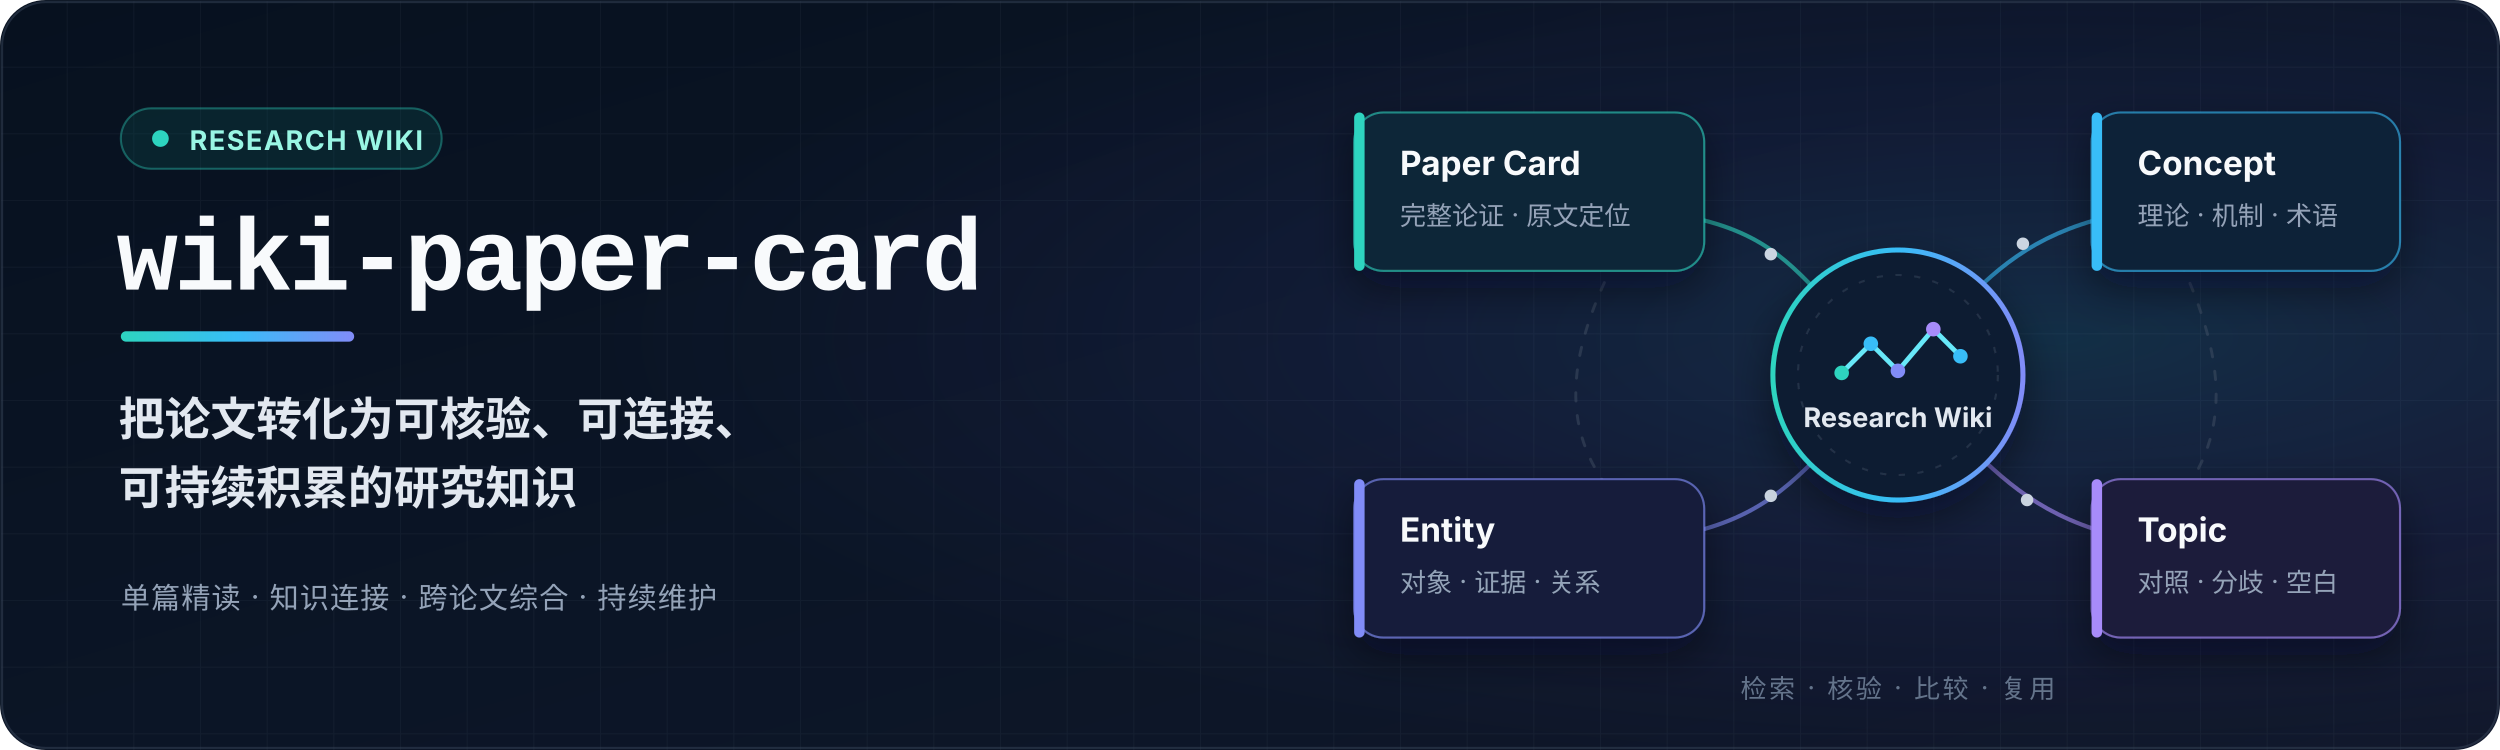
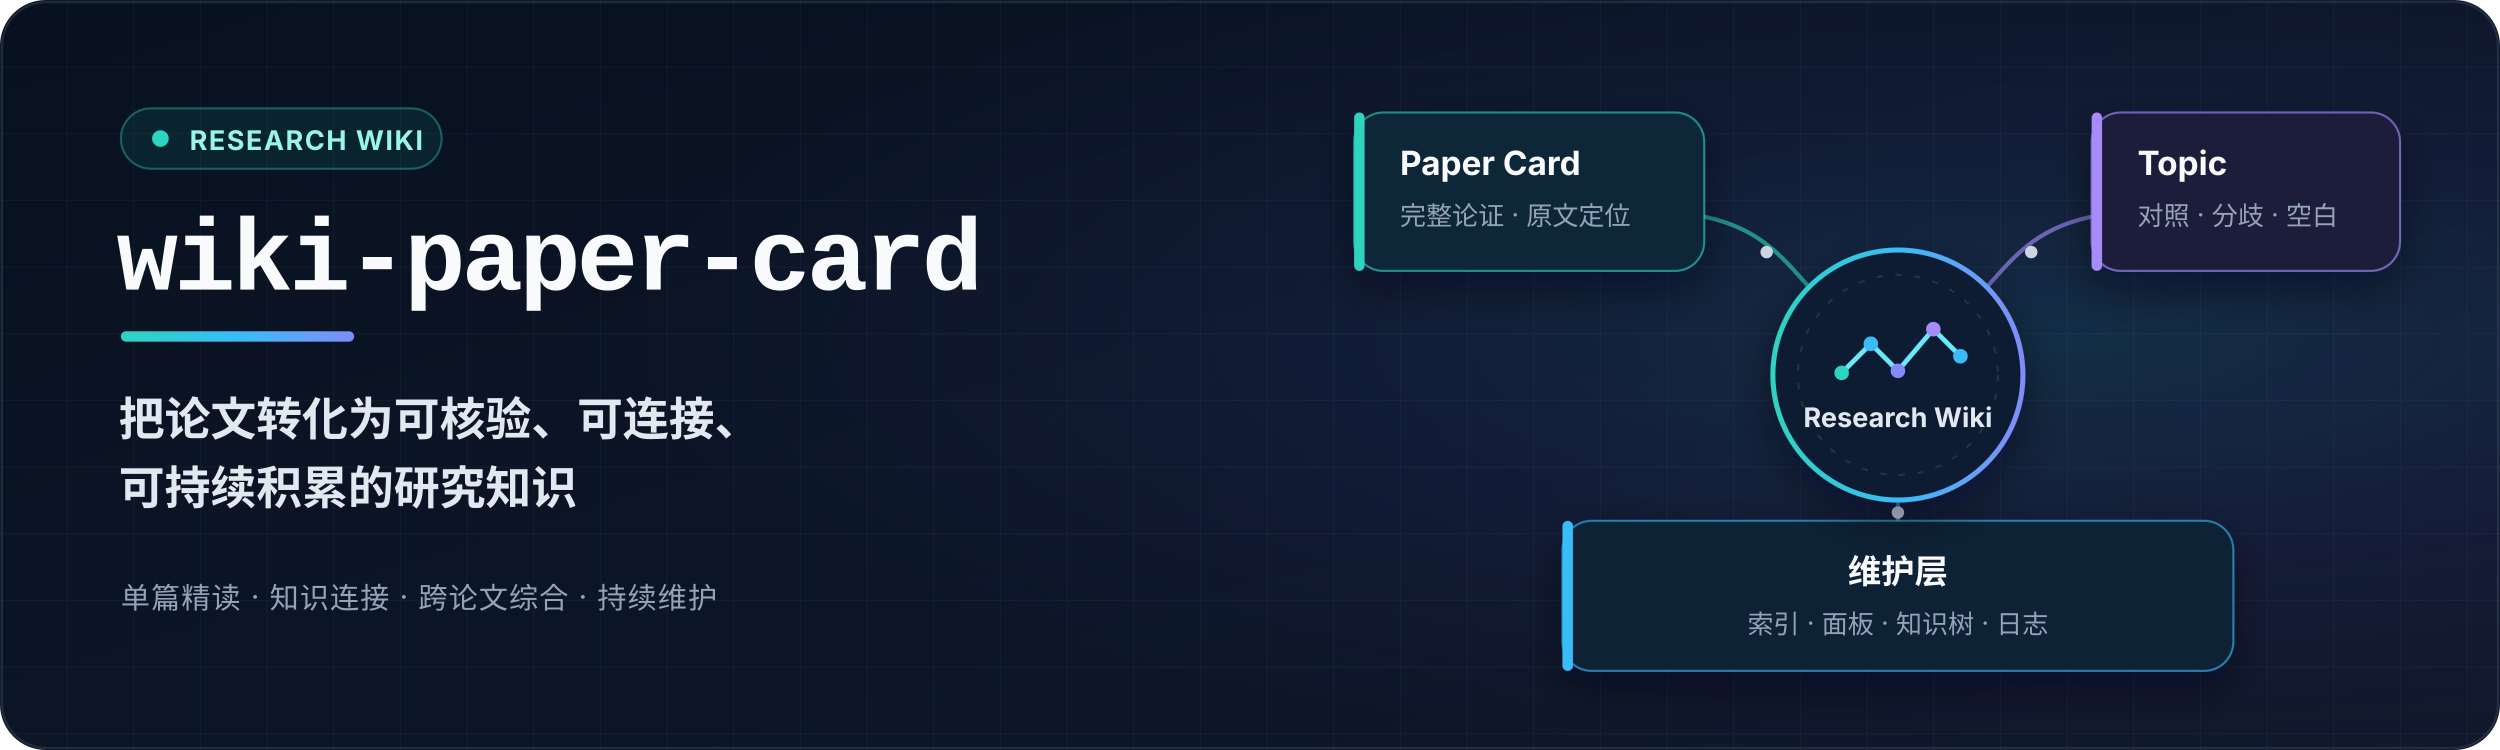
<svg xmlns="http://www.w3.org/2000/svg" width="1200" height="360" viewBox="0 0 1200 360" role="img" aria-label="wiki-paper-card，把论文转化为可核验、可连接、可持续积累的研究知识">
  <defs>
    <linearGradient id="bg" x1="0" y1="0" x2="1" y2="1">
      <stop offset="0%" stop-color="#07111f" />
      <stop offset="52%" stop-color="#0b1526" />
      <stop offset="100%" stop-color="#10172a" />
    </linearGradient>
    <linearGradient id="accent" x1="0" y1="0" x2="1" y2="0">
      <stop offset="0%" stop-color="#2dd4bf" />
      <stop offset="50%" stop-color="#38bdf8" />
      <stop offset="100%" stop-color="#818cf8" />
    </linearGradient>
    <radialGradient id="glow" cx="82%" cy="45%" r="58%">
      <stop offset="0%" stop-color="#38bdf8" stop-opacity="0.15" />
      <stop offset="55%" stop-color="#6366f1" stop-opacity="0.07" />
      <stop offset="100%" stop-color="#6366f1" stop-opacity="0" />
    </radialGradient>
    <pattern id="grid" width="32" height="32" patternUnits="userSpaceOnUse">
      <path d="M 32 0 L 0 0 0 32" fill="none" stroke="#94a3b8" stroke-opacity="0.055" stroke-width="1" />
    </pattern>
    <filter id="shadow" x="-20%" y="-20%" width="140%" height="140%">
      <feDropShadow dx="0" dy="8" stdDeviation="10" flood-color="#020617" flood-opacity="0.45" />
    </filter>
  </defs>
  <rect width="1200" height="360" rx="22" fill="url(#bg)" />
  <rect width="1200" height="360" rx="22" fill="url(#grid)" />
  <rect width="1200" height="360" rx="22" fill="url(#glow)" />
  <rect x="1" y="1" width="1198" height="358" rx="21" fill="none" stroke="#334155" stroke-opacity="0.55" />
  <g font-family="system-ui, -apple-system, 'Segoe UI', 'PingFang SC', 'Microsoft YaHei', sans-serif">
    <rect x="58" y="52" width="154" height="29" rx="14.5" fill="#0f766e" fill-opacity="0.18" stroke="#2dd4bf" stroke-opacity="0.38" />
    <circle cx="77" cy="66.5" r="4" fill="#2dd4bf" />
    <text x="91" y="72" font-size="13" font-weight="650" fill="#99f6e4" letter-spacing="0.7">RESEARCH WIKI</text>
    <text x="56" y="139" font-family="SFMono-Regular, Consolas, 'Liberation Mono', Menlo, monospace" font-size="49" font-weight="750" fill="#f8fafc" letter-spacing="-1.8">wiki-paper-card</text>
    <rect x="58" y="159" width="112" height="5" rx="2.5" fill="url(#accent)" />
    <text x="57" y="209" font-size="22" font-weight="650" fill="#e2e8f0">把论文转化为可核验、可连接、</text>
    <text x="57" y="242" font-size="22" font-weight="650" fill="#e2e8f0">可持续积累的研究知识</text>
    <text x="58" y="292" font-size="14" fill="#94a3b8" letter-spacing="0.5">单篇精读 · 知识连接 · 跨论文综合 · 持续维护</text>
  </g>
  <g fill="none" stroke-linecap="round">
-     <path d="M 810 104 C 850 112, 861 129, 883 151" stroke="#2dd4bf" stroke-opacity="0.62" stroke-width="2" />
-     <path d="M 1012 104 C 975 113, 957 130, 937 151" stroke="#38bdf8" stroke-opacity="0.62" stroke-width="2" />
-     <path d="M 810 256 C 850 247, 864 227, 885 207" stroke="#818cf8" stroke-opacity="0.62" stroke-width="2" />
-     <path d="M 1012 256 C 976 246, 958 227, 938 207" stroke="#a78bfa" stroke-opacity="0.62" stroke-width="2" />
-     <path d="M 780 116 C 747 176, 750 212, 780 244" stroke="#475569" stroke-opacity="0.45" stroke-width="1.4" stroke-dasharray="4 7" />
-     <path d="M 1042 116 C 1071 174, 1071 211, 1042 244" stroke="#475569" stroke-opacity="0.45" stroke-width="1.4" stroke-dasharray="4 7" />
+     <path d="M 818 104 C 846 110, 856 124, 872 142" stroke="#2dd4bf" stroke-opacity="0.62" stroke-width="2" />
+     <path d="M 1004 104 C 976 110, 966 124, 950 142" stroke="#a78bfa" stroke-opacity="0.62" stroke-width="2" />
+     <path d="M 911 250 L 911 242" stroke="#38bdf8" stroke-opacity="0.62" stroke-width="2" />
  </g>
  <g fill="#cbd5e1">
-     <circle cx="850" cy="122" r="3" />
-     <circle cx="971" cy="117" r="3" />
-     <circle cx="850" cy="238" r="3" />
-     <circle cx="973" cy="240" r="3" />
+     <circle cx="848" cy="121" r="3" />
+     <circle cx="975" cy="121" r="3" />
+     <circle cx="911" cy="246" r="3" />
  </g>
  <g font-family="system-ui, -apple-system, 'Segoe UI', 'PingFang SC', 'Microsoft YaHei', sans-serif" filter="url(#shadow)">
    <g>
      <rect x="650" y="54" width="168" height="76" rx="14" fill="#102538" stroke="#2dd4bf" stroke-opacity="0.58" />
      <rect x="650" y="54" width="5" height="76" rx="2.5" fill="#2dd4bf" />
      <text x="672" y="84" font-size="16" font-weight="720" fill="#f8fafc">Paper Card</text>
      <text x="672" y="108" font-size="12.5" fill="#94a3b8">完整论证 · 原文定位</text>
    </g>
    <g>
-       <rect x="1004" y="54" width="148" height="76" rx="14" fill="#102238" stroke="#38bdf8" stroke-opacity="0.58" />
-       <rect x="1004" y="54" width="5" height="76" rx="2.5" fill="#38bdf8" />
-       <text x="1026" y="84" font-size="16" font-weight="720" fill="#f8fafc">Concept</text>
-       <text x="1026" y="108" font-size="12.5" fill="#94a3b8">理论 · 机制 · 术语</text>
+       <rect x="1004" y="54" width="148" height="76" rx="14" fill="#1e1c3b" stroke="#a78bfa" stroke-opacity="0.62" />
+       <rect x="1004" y="54" width="5" height="76" rx="2.5" fill="#a78bfa" />
+       <text x="1026" y="84" font-size="16" font-weight="720" fill="#f8fafc">Topic</text>
+       <text x="1026" y="108" font-size="12.5" fill="#94a3b8">对照 · 分歧 · 空白</text>
    </g>
    <g>
-       <rect x="650" y="230" width="168" height="76" rx="14" fill="#161e3a" stroke="#818cf8" stroke-opacity="0.62" />
-       <rect x="650" y="230" width="5" height="76" rx="2.5" fill="#818cf8" />
-       <text x="672" y="260" font-size="16" font-weight="720" fill="#f8fafc">Entity</text>
-       <text x="672" y="284" font-size="12.5" fill="#94a3b8">对象 · 证据 · 关系</text>
-     </g>
-     <g>
-       <rect x="1004" y="230" width="148" height="76" rx="14" fill="#1e1c3b" stroke="#a78bfa" stroke-opacity="0.62" />
-       <rect x="1004" y="230" width="5" height="76" rx="2.5" fill="#a78bfa" />
-       <text x="1026" y="260" font-size="16" font-weight="720" fill="#f8fafc">Topic</text>
-       <text x="1026" y="284" font-size="12.5" fill="#94a3b8">对照 · 分歧 · 空白</text>
+       <rect x="750" y="250" width="322" height="72" rx="14" fill="#102036" stroke="#38bdf8" stroke-opacity="0.58" />
+       <rect x="750" y="250" width="5" height="72" rx="2.5" fill="#38bdf8" />
+       <text x="911" y="280" text-anchor="middle" font-size="16" font-weight="720" fill="#f8fafc">维护层</text>
+       <text x="911" y="304" text-anchor="middle" font-size="12.5" fill="#94a3b8">索引 · 面板 · 知识树 · 日志</text>
    </g>
  </g>
  <g font-family="system-ui, -apple-system, 'Segoe UI', 'PingFang SC', 'Microsoft YaHei', sans-serif" filter="url(#shadow)">
    <circle cx="911" cy="180" r="60" fill="#0f1d32" stroke="url(#accent)" stroke-width="2.4" />
    <circle cx="911" cy="180" r="48" fill="none" stroke="#64748b" stroke-opacity="0.23" stroke-dasharray="3 6" />
    <path d="M 884 179 L 898 165 L 911 178 L 928 158 L 941 171" fill="none" stroke="#67e8f9" stroke-width="2.3" stroke-linecap="round" stroke-linejoin="round" />
    <circle cx="884" cy="179" r="3.5" fill="#2dd4bf" />
    <circle cx="898" cy="165" r="3.5" fill="#38bdf8" />
    <circle cx="911" cy="178" r="3.5" fill="#818cf8" />
    <circle cx="928" cy="158" r="3.5" fill="#a78bfa" />
    <circle cx="941" cy="171" r="3.5" fill="#38bdf8" />
    <text x="911" y="205" text-anchor="middle" font-size="13" font-weight="720" fill="#e2e8f0">Research Wiki</text>
  </g>
-   <text x="911" y="335" text-anchor="middle" font-family="system-ui, -apple-system, 'Segoe UI', 'PingFang SC', 'Microsoft YaHei', sans-serif" font-size="12.5" fill="#64748b" letter-spacing="1.2">检索 · 核验 · 比较 · 复用</text>
</svg>
